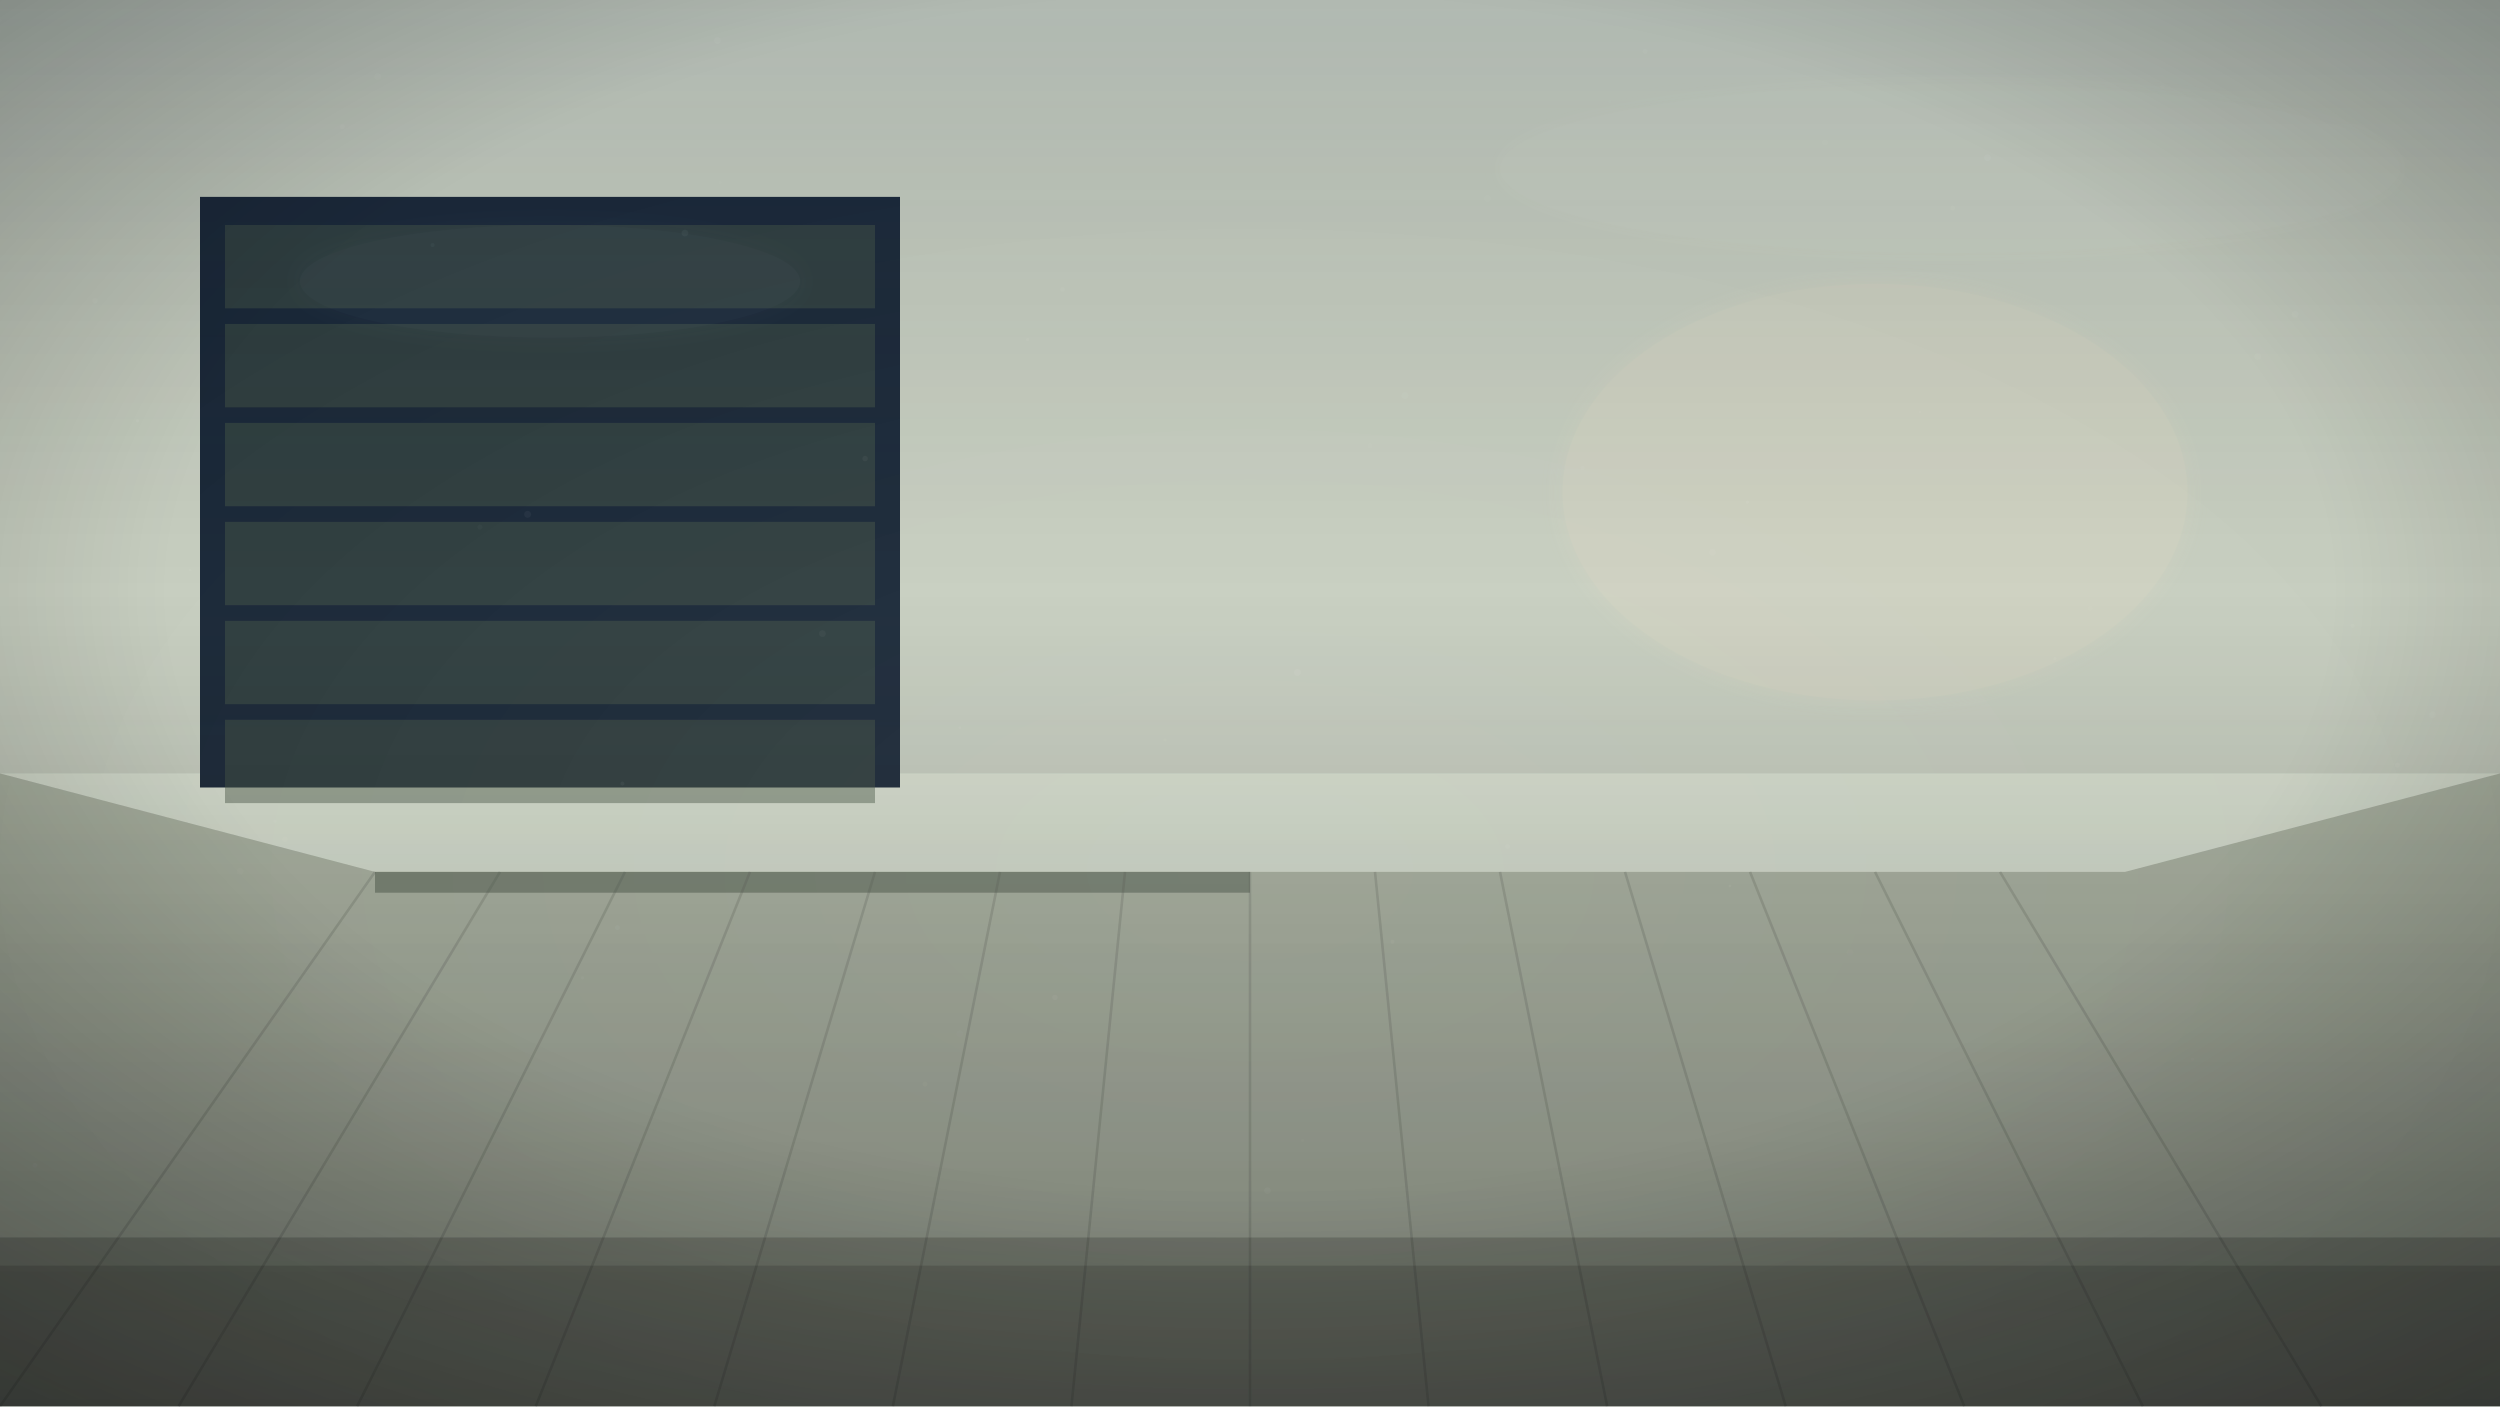
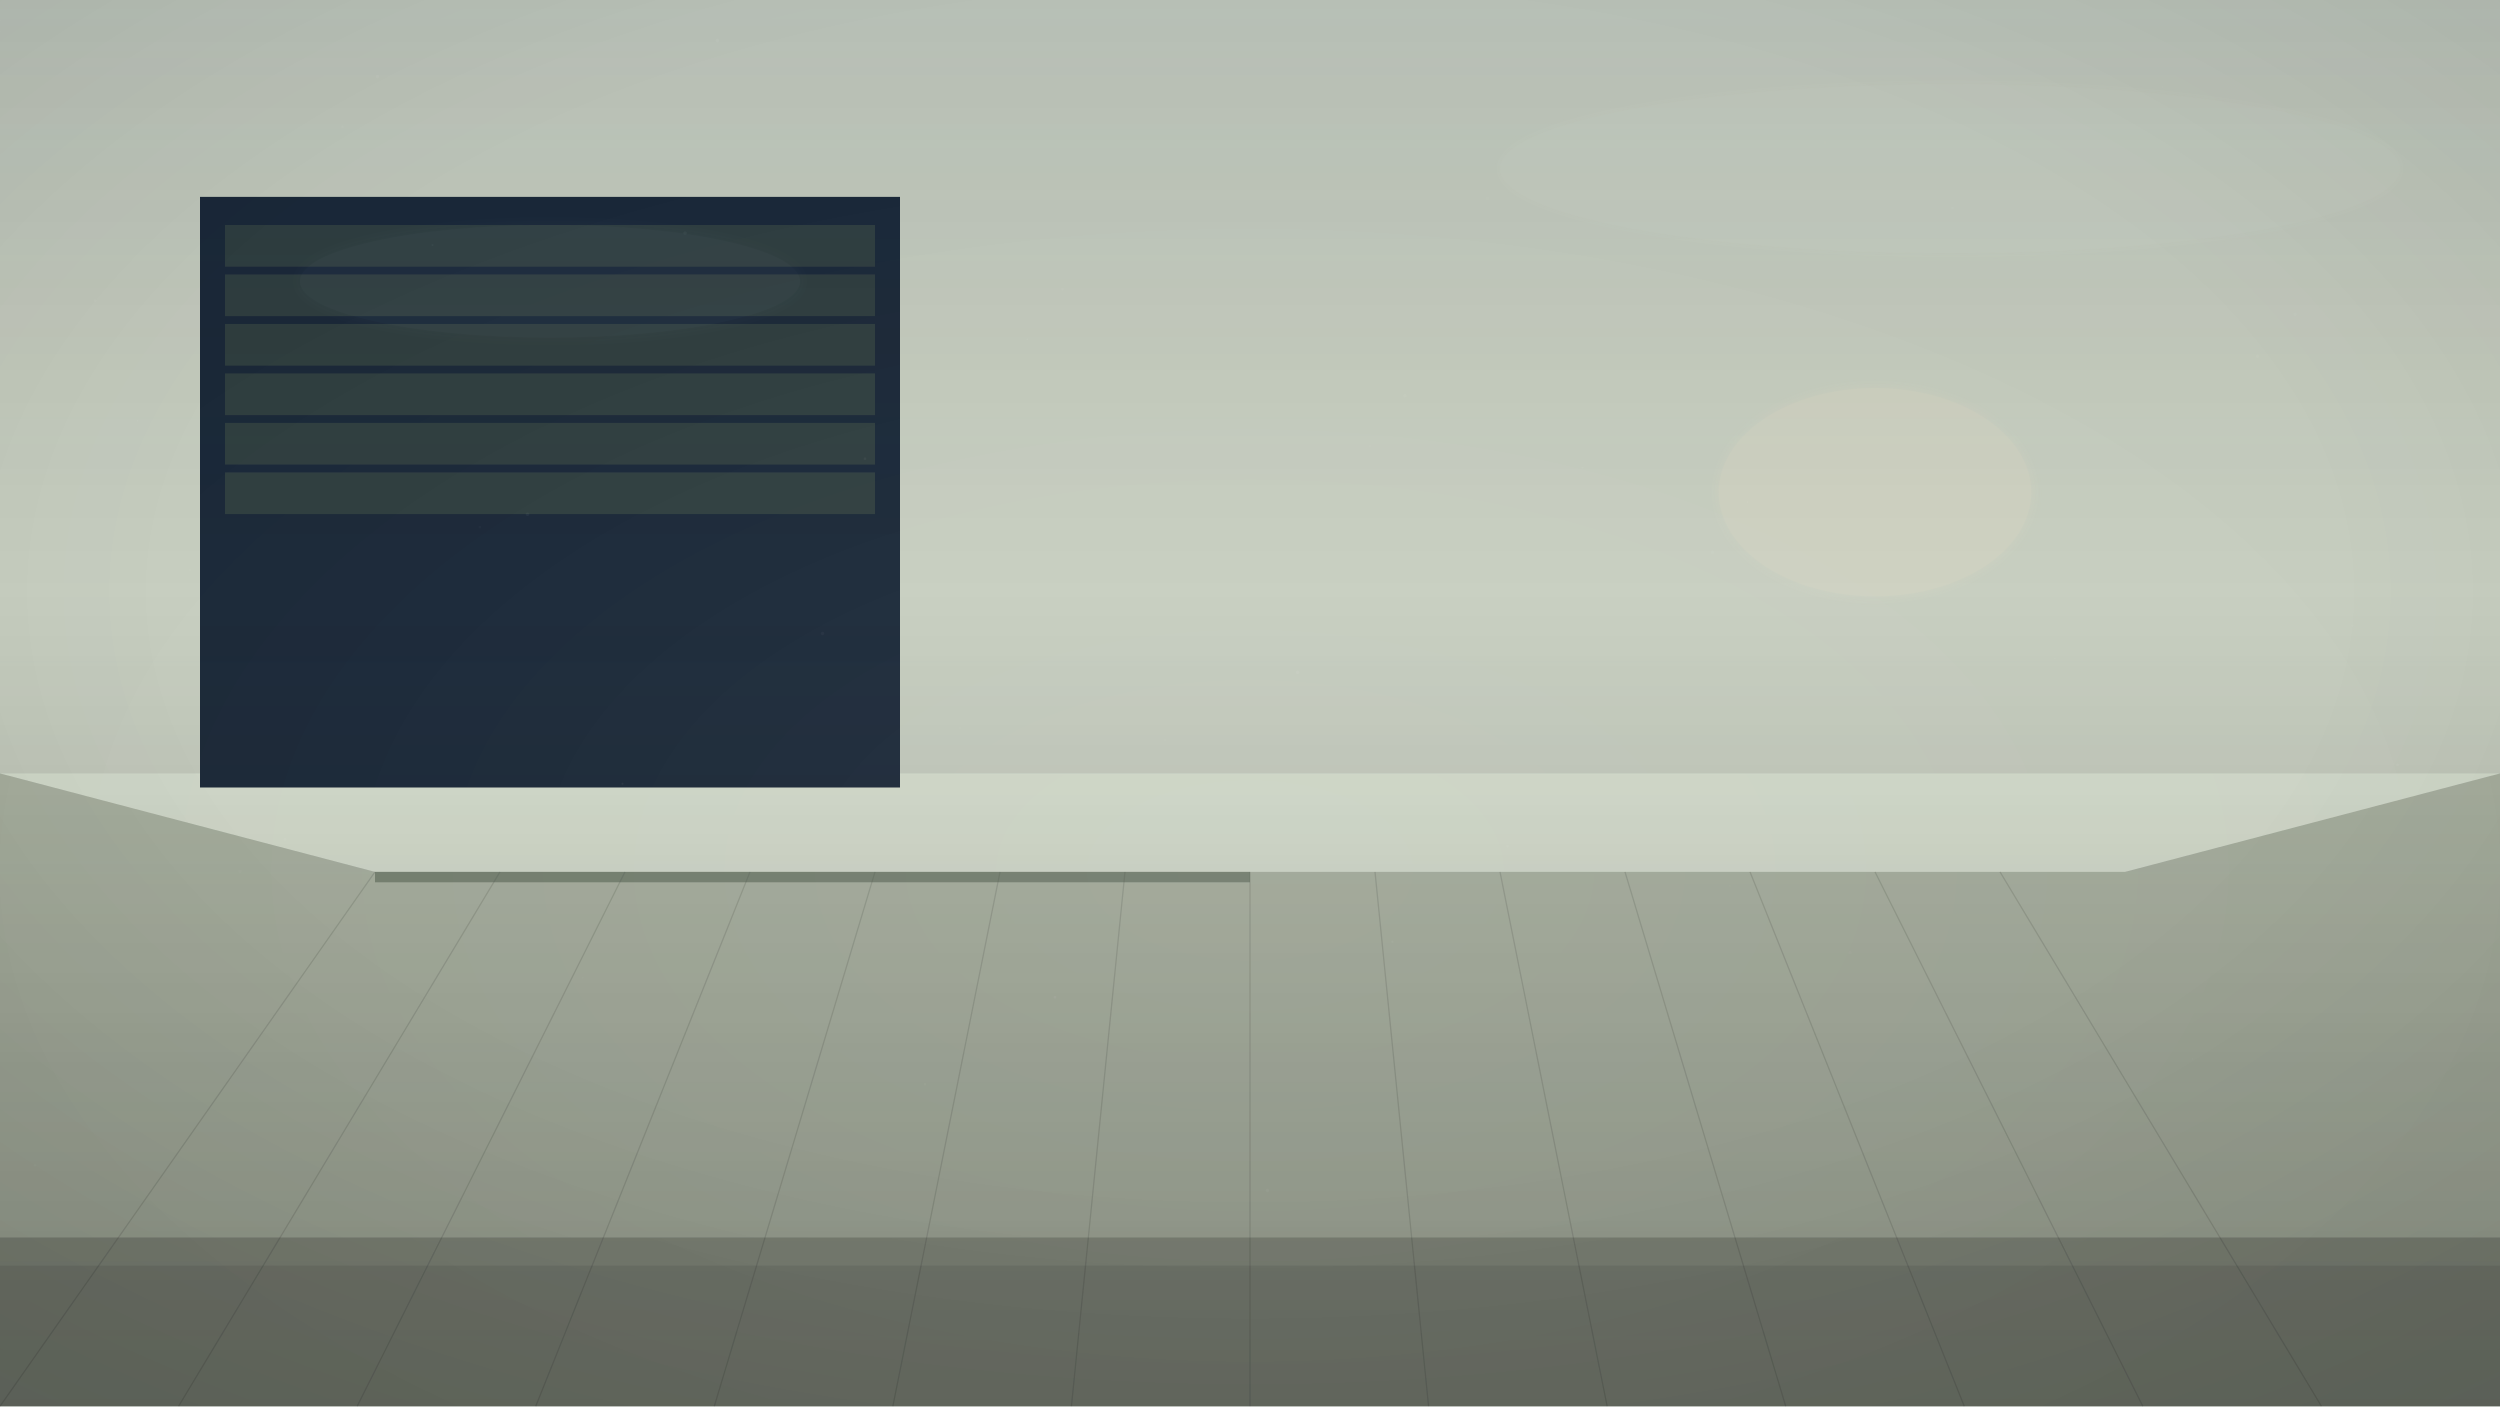
- <svg xmlns="http://www.w3.org/2000/svg" viewBox="0 0 960 540" width="960" height="540">
+ <svg xmlns="http://www.w3.org/2000/svg" viewBox="0 0 1920 1080" width="1920" height="1080">
  <defs>
    <linearGradient id="skyTop" x1="0" y1="0" x2="0" y2="1">
      <stop offset="0%" stop-color="#121828" />
      <stop offset="32%" stop-color="#243050" />
      <stop offset="58%" stop-color="#2a3848" />
      <stop offset="100%" stop-color="#0a0e14" />
    </linearGradient>
    <linearGradient id="skyDay" x1="0" y1="0" x2="0" y2="1">
      <stop offset="0%" stop-color="#6eb4e0" />
      <stop offset="38%" stop-color="#a8cce8" />
      <stop offset="70%" stop-color="#d8c098" />
      <stop offset="100%" stop-color="#6a8868" />
    </linearGradient>
    <linearGradient id="skySunset" x1="0" y1="0" x2="0" y2="1">
      <stop offset="0%" stop-color="#ff6b4a" />
      <stop offset="28%" stop-color="#d84888" />
      <stop offset="55%" stop-color="#683878" />
      <stop offset="100%" stop-color="#120818" />
    </linearGradient>
    <linearGradient id="haze" x1="0" y1="0.4" x2="0" y2="1">
      <stop offset="0%" stop-color="#fff" stop-opacity="0" />
      <stop offset="100%" stop-color="#c8d8f0" stop-opacity="0.22" />
    </linearGradient>
    <filter id="softGlow" x="-40%" y="-40%" width="180%" height="180%">
      <feGaussianBlur stdDeviation="4" result="b" />
      <feMerge>
        <feMergeNode in="b" />
        <feMergeNode in="SourceGraphic" />
      </feMerge>
    </filter>
    <filter id="neonGlow" x="-60%" y="-60%" width="220%" height="220%">
      <feGaussianBlur stdDeviation="6" result="b" />
      <feMerge>
        <feMergeNode in="b" />
        <feMergeNode in="b" />
        <feMergeNode in="SourceGraphic" />
      </feMerge>
    </filter>
    <filter id="paintSoft" x="-2%" y="-2%" width="104%" height="104%">
      <feGaussianBlur stdDeviation="0.6" />
    </filter>
    <radialGradient id="sunDisc" cx="0.5" cy="0.5" r="0.5">
      <stop offset="0%" stop-color="#fff8e8" />
      <stop offset="55%" stop-color="#ffd080" />
      <stop offset="100%" stop-color="#ff904000" />
    </radialGradient>
    <radialGradient id="moonGlow" cx="0.5" cy="0.5" r="0.5">
      <stop offset="0%" stop-color="#fffef8" />
      <stop offset="40%" stop-color="#e8e0f0" />
      <stop offset="100%" stop-color="#e8e0f000" />
    </radialGradient>
    <linearGradient id="wallWarm" x1="0" y1="0" x2="1" y2="1">
      <stop offset="0%" stop-color="#fff0e4" />
      <stop offset="45%" stop-color="#e8c8b0" />
      <stop offset="100%" stop-color="#c8a088" />
    </linearGradient>
    <linearGradient id="wallCool" x1="0" y1="0" x2="0" y2="1">
      <stop offset="0%" stop-color="#eef2f8" />
      <stop offset="100%" stop-color="#b8c0d0" />
    </linearGradient>
    <linearGradient id="floorWood" x1="0" y1="0.6" x2="0" y2="1">
      <stop offset="0%" stop-color="#a88870" />
      <stop offset="100%" stop-color="#685040" />
    </linearGradient>
    <radialGradient id="lampGlow" cx="0.5" cy="0.5" r="0.5">
      <stop offset="0%" stop-color="#fff8e0" />
      <stop offset="70%" stop-color="#ffd898" stop-opacity="0.35" />
      <stop offset="100%" stop-color="#ffd898" stop-opacity="0" />
    </radialGradient>
    <radialGradient id="vignette" cx="0.5" cy="0.42" r="0.78">
      <stop offset="55%" stop-color="#000" stop-opacity="0" />
      <stop offset="100%" stop-color="#030508" stop-opacity="0.38" />
    </radialGradient>
    <linearGradient id="filmGrade" x1="0" y1="0" x2="0" y2="1">
      <stop offset="0%" stop-color="#283858" stop-opacity="0.14" />
      <stop offset="42%" stop-color="#000" stop-opacity="0" />
      <stop offset="100%" stop-color="#000" stop-opacity="0.32" />
    </linearGradient>
    <radialGradient id="stageGlow" cx="0.5" cy="0.62" r="0.55">
      <stop offset="0%" stop-color="#fff" stop-opacity="0.06" />
      <stop offset="100%" stop-color="#fff" stop-opacity="0" />
    </radialGradient>
  </defs>
-   <rect width="960" height="540" fill="#d8e0d0" />
-   <polygon points="0,297 0,540 960,540 960,297 816,334.8 144,334.8" fill="#a8b0a0" opacity="0.92" />
-   <line x1="0" y1="540" x2="144" y2="334.8" stroke="#000" stroke-opacity="0.12" stroke-width="1" />
-   <line x1="68.571" y1="540" x2="192" y2="334.8" stroke="#000" stroke-opacity="0.12" stroke-width="1" />
-   <line x1="137.143" y1="540" x2="240" y2="334.8" stroke="#000" stroke-opacity="0.12" stroke-width="1" />
-   <line x1="205.714" y1="540" x2="288" y2="334.8" stroke="#000" stroke-opacity="0.12" stroke-width="1" />
-   <line x1="274.286" y1="540" x2="336" y2="334.8" stroke="#000" stroke-opacity="0.12" stroke-width="1" />
-   <line x1="342.857" y1="540" x2="384" y2="334.8" stroke="#000" stroke-opacity="0.12" stroke-width="1" />
-   <line x1="411.429" y1="540" x2="432" y2="334.8" stroke="#000" stroke-opacity="0.12" stroke-width="1" />
-   <line x1="480" y1="540" x2="480" y2="334.8" stroke="#000" stroke-opacity="0.12" stroke-width="1" />
-   <line x1="548.571" y1="540" x2="528" y2="334.8" stroke="#000" stroke-opacity="0.12" stroke-width="1" />
-   <line x1="617.143" y1="540" x2="576" y2="334.8" stroke="#000" stroke-opacity="0.12" stroke-width="1" />
-   <line x1="685.714" y1="540" x2="624" y2="334.8" stroke="#000" stroke-opacity="0.12" stroke-width="1" />
-   <line x1="754.286" y1="540" x2="672" y2="334.8" stroke="#000" stroke-opacity="0.12" stroke-width="1" />
-   <line x1="822.857" y1="540" x2="720" y2="334.8" stroke="#000" stroke-opacity="0.12" stroke-width="1" />
-   <line x1="891.429" y1="540" x2="768" y2="334.8" stroke="#000" stroke-opacity="0.12" stroke-width="1" />
-   <rect x="0" y="0" width="960" height="297" fill="#000" opacity="0.08" />
-   <rect x="76.8" y="75.6" width="268.8" height="226.8" fill="#1a2838" />
-   <rect x="86.4" y="86.4" width="249.6" height="32" fill="#4a5848" opacity="0.45" />
-   <rect x="86.4" y="124.4" width="249.6" height="32" fill="#4a5848" opacity="0.45" />
-   <rect x="86.4" y="162.4" width="249.6" height="32" fill="#4a5848" opacity="0.45" />
-   <rect x="86.4" y="200.4" width="249.6" height="32" fill="#4a5848" opacity="0.45" />
-   <rect x="86.4" y="238.4" width="249.6" height="32" fill="#4a5848" opacity="0.45" />
-   <rect x="86.4" y="276.4" width="249.6" height="32" fill="#4a5848" opacity="0.45" />
-   <ellipse cx="720" cy="189" rx="120" ry="80" fill="#ffe8c8" opacity="0.12" filter="url(#softGlow)" />
-   <rect x="144" y="334.8" width="336" height="8" fill="#4a5848" opacity="0.5" />
-   <rect x="0" y="475.2" width="960" height="64.8" fill="#000" opacity="0.2" />
-   <circle cx="0.0" cy="7.8" r="0.60" fill="#fff" opacity="0.022" />
-   <circle cx="131.5" cy="48.7" r="0.95" fill="#fff" opacity="0.032" />
-   <circle cx="263.0" cy="89.5" r="1.30" fill="#fff" opacity="0.042" />
-   <circle cx="394.6" cy="130.4" r="0.60" fill="#fff" opacity="0.052" />
-   <circle cx="526.1" cy="171.2" r="0.95" fill="#fff" opacity="0.022" />
-   <circle cx="657.6" cy="212.1" r="1.30" fill="#fff" opacity="0.032" />
-   <circle cx="789.1" cy="252.9" r="0.60" fill="#fff" opacity="0.042" />
-   <circle cx="920.6" cy="293.8" r="0.95" fill="#fff" opacity="0.052" />
-   <circle cx="92.2" cy="334.6" r="1.30" fill="#fff" opacity="0.022" />
-   <circle cx="223.7" cy="375.5" r="0.60" fill="#fff" opacity="0.032" />
-   <circle cx="355.2" cy="416.3" r="0.95" fill="#fff" opacity="0.042" />
-   <circle cx="486.7" cy="457.2" r="1.30" fill="#fff" opacity="0.052" />
-   <circle cx="618.2" cy="39.0" r="0.60" fill="#fff" opacity="0.022" />
-   <circle cx="749.8" cy="79.9" r="0.95" fill="#fff" opacity="0.032" />
-   <circle cx="881.3" cy="120.7" r="1.30" fill="#fff" opacity="0.042" />
-   <circle cx="52.8" cy="161.6" r="0.60" fill="#fff" opacity="0.052" />
-   <circle cx="184.3" cy="202.4" r="0.95" fill="#fff" opacity="0.022" />
-   <circle cx="315.8" cy="243.3" r="1.30" fill="#fff" opacity="0.032" />
-   <circle cx="447.4" cy="284.1" r="0.60" fill="#fff" opacity="0.042" />
-   <circle cx="578.9" cy="325.0" r="0.95" fill="#fff" opacity="0.052" />
-   <circle cx="710.4" cy="365.8" r="1.30" fill="#fff" opacity="0.022" />
-   <circle cx="841.9" cy="406.7" r="0.60" fill="#fff" opacity="0.032" />
-   <circle cx="13.4" cy="447.5" r="0.95" fill="#fff" opacity="0.042" />
-   <circle cx="145.0" cy="29.4" r="1.30" fill="#fff" opacity="0.052" />
-   <circle cx="276.5" cy="70.2" r="0.60" fill="#fff" opacity="0.022" />
-   <circle cx="408.0" cy="111.1" r="0.95" fill="#fff" opacity="0.032" />
-   <circle cx="539.5" cy="151.9" r="1.30" fill="#fff" opacity="0.042" />
-   <circle cx="671.0" cy="192.8" r="0.60" fill="#fff" opacity="0.052" />
-   <circle cx="802.6" cy="233.6" r="0.95" fill="#fff" opacity="0.022" />
-   <circle cx="934.1" cy="274.5" r="1.30" fill="#fff" opacity="0.032" />
-   <circle cx="105.6" cy="315.3" r="0.60" fill="#fff" opacity="0.042" />
-   <circle cx="237.1" cy="356.2" r="0.95" fill="#fff" opacity="0.052" />
-   <circle cx="368.6" cy="397.0" r="1.30" fill="#fff" opacity="0.022" />
-   <circle cx="500.2" cy="437.9" r="0.60" fill="#fff" opacity="0.032" />
-   <circle cx="631.7" cy="19.7" r="0.95" fill="#fff" opacity="0.042" />
-   <circle cx="763.2" cy="60.6" r="1.30" fill="#fff" opacity="0.052" />
-   <circle cx="0.0" cy="12.1" r="0.50" fill="#fff" opacity="0.025" filter="url(#softGlow)" />
-   <circle cx="166.1" cy="94.1" r="0.78" fill="#fff" opacity="0.033" filter="url(#softGlow)" />
-   <circle cx="332.2" cy="176.1" r="1.06" fill="#fff" opacity="0.041" filter="url(#softGlow)" />
-   <circle cx="498.2" cy="258.2" r="1.34" fill="#fff" opacity="0.049" filter="url(#softGlow)" />
-   <circle cx="664.3" cy="340.2" r="0.50" fill="#fff" opacity="0.057" filter="url(#softGlow)" />
-   <circle cx="830.4" cy="33.4" r="0.78" fill="#fff" opacity="0.025" filter="url(#softGlow)" />
-   <circle cx="36.5" cy="115.5" r="1.06" fill="#fff" opacity="0.033" filter="url(#softGlow)" />
-   <circle cx="202.6" cy="197.5" r="1.34" fill="#fff" opacity="0.041" filter="url(#softGlow)" />
-   <circle cx="368.6" cy="279.5" r="0.50" fill="#fff" opacity="0.049" filter="url(#softGlow)" />
-   <circle cx="534.7" cy="361.6" r="0.78" fill="#fff" opacity="0.057" filter="url(#softGlow)" />
-   <circle cx="700.8" cy="54.8" r="1.06" fill="#fff" opacity="0.025" filter="url(#softGlow)" />
-   <circle cx="866.9" cy="136.9" r="1.34" fill="#fff" opacity="0.033" filter="url(#softGlow)" />
-   <circle cx="73.0" cy="218.9" r="0.50" fill="#fff" opacity="0.041" filter="url(#softGlow)" />
-   <circle cx="239.0" cy="300.9" r="0.78" fill="#fff" opacity="0.049" filter="url(#softGlow)" />
-   <circle cx="405.1" cy="383.0" r="1.06" fill="#fff" opacity="0.057" filter="url(#softGlow)" />
-   <circle cx="571.2" cy="76.2" r="1.34" fill="#fff" opacity="0.025" filter="url(#softGlow)" />
-   <circle cx="737.3" cy="158.2" r="0.50" fill="#fff" opacity="0.033" filter="url(#softGlow)" />
-   <circle cx="903.4" cy="240.3" r="0.78" fill="#fff" opacity="0.041" filter="url(#softGlow)" />
-   <circle cx="109.4" cy="322.3" r="1.06" fill="#fff" opacity="0.049" filter="url(#softGlow)" />
-   <circle cx="275.5" cy="15.6" r="1.34" fill="#fff" opacity="0.057" filter="url(#softGlow)" />
-   <circle cx="441.6" cy="97.6" r="0.50" fill="#fff" opacity="0.025" filter="url(#softGlow)" />
-   <circle cx="607.7" cy="179.6" r="0.78" fill="#fff" opacity="0.033" filter="url(#softGlow)" />
-   <ellipse cx="748.8" cy="64.8" rx="172.8" ry="32.4" fill="#fff8e8" opacity="0.045" filter="url(#softGlow)" />
-   <ellipse cx="211.2" cy="108" rx="96" ry="21.6" fill="#c8e8ff" opacity="0.035" filter="url(#softGlow)" />
-   <rect width="960" height="540" fill="url(#stageGlow)" />
-   <rect width="960" height="540" fill="url(#haze)" opacity="0.14" />
-   <rect width="960" height="540" fill="url(#filmGrade)" />
-   <rect width="960" height="540" fill="url(#vignette)" />
-   <rect x="0" y="486" width="960" height="54" fill="#000" opacity="0.14" />
+   <rect width="1920" height="1080" fill="#d8e0d0" />
+   <polygon points="0,594 0,1080 1920,1080 1920,594 1632,669.6 288,669.6" fill="#a8b0a0" opacity="0.92" />
+   <line x1="0" y1="1080" x2="288" y2="669.6" stroke="#000" stroke-opacity="0.12" stroke-width="1" />
+   <line x1="137.143" y1="1080" x2="384" y2="669.6" stroke="#000" stroke-opacity="0.12" stroke-width="1" />
+   <line x1="274.286" y1="1080" x2="480" y2="669.6" stroke="#000" stroke-opacity="0.12" stroke-width="1" />
+   <line x1="411.429" y1="1080" x2="576" y2="669.6" stroke="#000" stroke-opacity="0.12" stroke-width="1" />
+   <line x1="548.571" y1="1080" x2="672" y2="669.6" stroke="#000" stroke-opacity="0.12" stroke-width="1" />
+   <line x1="685.714" y1="1080" x2="768" y2="669.6" stroke="#000" stroke-opacity="0.12" stroke-width="1" />
+   <line x1="822.857" y1="1080" x2="864" y2="669.6" stroke="#000" stroke-opacity="0.12" stroke-width="1" />
+   <line x1="960" y1="1080" x2="960" y2="669.6" stroke="#000" stroke-opacity="0.12" stroke-width="1" />
+   <line x1="1097.143" y1="1080" x2="1056" y2="669.6" stroke="#000" stroke-opacity="0.12" stroke-width="1" />
+   <line x1="1234.286" y1="1080" x2="1152" y2="669.6" stroke="#000" stroke-opacity="0.12" stroke-width="1" />
+   <line x1="1371.429" y1="1080" x2="1248" y2="669.6" stroke="#000" stroke-opacity="0.12" stroke-width="1" />
+   <line x1="1508.571" y1="1080" x2="1344" y2="669.6" stroke="#000" stroke-opacity="0.12" stroke-width="1" />
+   <line x1="1645.714" y1="1080" x2="1440" y2="669.6" stroke="#000" stroke-opacity="0.12" stroke-width="1" />
+   <line x1="1782.857" y1="1080" x2="1536" y2="669.6" stroke="#000" stroke-opacity="0.12" stroke-width="1" />
+   <rect x="0" y="0" width="1920" height="594" fill="#000" opacity="0.08" />
+   <rect x="153.6" y="151.2" width="537.6" height="453.6" fill="#1a2838" />
+   <rect x="172.8" y="172.8" width="499.2" height="32" fill="#4a5848" opacity="0.45" />
+   <rect x="172.8" y="210.8" width="499.2" height="32" fill="#4a5848" opacity="0.45" />
+   <rect x="172.8" y="248.8" width="499.2" height="32" fill="#4a5848" opacity="0.45" />
+   <rect x="172.8" y="286.8" width="499.2" height="32" fill="#4a5848" opacity="0.45" />
+   <rect x="172.8" y="324.8" width="499.2" height="32" fill="#4a5848" opacity="0.45" />
+   <rect x="172.8" y="362.8" width="499.2" height="32" fill="#4a5848" opacity="0.45" />
+   <ellipse cx="1440" cy="378" rx="120" ry="80" fill="#ffe8c8" opacity="0.12" filter="url(#softGlow)" />
+   <rect x="288" y="669.6" width="672" height="8" fill="#4a5848" opacity="0.5" />
+   <rect x="0" y="950.4" width="1920" height="129.6" fill="#000" opacity="0.2" />
+   <circle cx="0.0" cy="15.6" r="0.60" fill="#fff" opacity="0.022" />
+   <circle cx="263.0" cy="97.3" r="0.95" fill="#fff" opacity="0.032" />
+   <circle cx="526.1" cy="179.0" r="1.30" fill="#fff" opacity="0.042" />
+   <circle cx="789.1" cy="260.7" r="0.60" fill="#fff" opacity="0.052" />
+   <circle cx="1052.2" cy="342.4" r="0.95" fill="#fff" opacity="0.022" />
+   <circle cx="1315.2" cy="424.1" r="1.30" fill="#fff" opacity="0.032" />
+   <circle cx="1578.2" cy="505.8" r="0.60" fill="#fff" opacity="0.042" />
+   <circle cx="1841.3" cy="587.5" r="0.95" fill="#fff" opacity="0.052" />
+   <circle cx="184.3" cy="669.2" r="1.30" fill="#fff" opacity="0.022" />
+   <circle cx="447.4" cy="750.9" r="0.60" fill="#fff" opacity="0.032" />
+   <circle cx="710.4" cy="832.6" r="0.95" fill="#fff" opacity="0.042" />
+   <circle cx="973.4" cy="914.3" r="1.30" fill="#fff" opacity="0.052" />
+   <circle cx="1236.5" cy="78.0" r="0.60" fill="#fff" opacity="0.022" />
+   <circle cx="1499.5" cy="159.7" r="0.95" fill="#fff" opacity="0.032" />
+   <circle cx="1762.6" cy="241.4" r="1.30" fill="#fff" opacity="0.042" />
+   <circle cx="105.6" cy="323.1" r="0.60" fill="#fff" opacity="0.052" />
+   <circle cx="368.6" cy="404.8" r="0.95" fill="#fff" opacity="0.022" />
+   <circle cx="631.7" cy="486.5" r="1.30" fill="#fff" opacity="0.032" />
+   <circle cx="894.7" cy="568.2" r="0.60" fill="#fff" opacity="0.042" />
+   <circle cx="1157.8" cy="649.9" r="0.95" fill="#fff" opacity="0.052" />
+   <circle cx="1420.8" cy="731.6" r="1.30" fill="#fff" opacity="0.022" />
+   <circle cx="1683.8" cy="813.3" r="0.60" fill="#fff" opacity="0.032" />
+   <circle cx="26.9" cy="895.0" r="0.95" fill="#fff" opacity="0.042" />
+   <circle cx="289.9" cy="58.8" r="1.30" fill="#fff" opacity="0.052" />
+   <circle cx="553.0" cy="140.5" r="0.60" fill="#fff" opacity="0.022" />
+   <circle cx="816.0" cy="222.2" r="0.95" fill="#fff" opacity="0.032" />
+   <circle cx="1079.0" cy="303.9" r="1.30" fill="#fff" opacity="0.042" />
+   <circle cx="1342.1" cy="385.6" r="0.60" fill="#fff" opacity="0.052" />
+   <circle cx="0.0" cy="24.1" r="0.50" fill="#fff" opacity="0.025" filter="url(#softGlow)" />
+   <circle cx="332.2" cy="188.2" r="0.78" fill="#fff" opacity="0.033" filter="url(#softGlow)" />
+   <circle cx="664.3" cy="352.3" r="1.06" fill="#fff" opacity="0.041" filter="url(#softGlow)" />
+   <circle cx="996.5" cy="516.3" r="1.34" fill="#fff" opacity="0.049" filter="url(#softGlow)" />
+   <circle cx="1328.6" cy="680.4" r="0.50" fill="#fff" opacity="0.057" filter="url(#softGlow)" />
+   <circle cx="1660.8" cy="66.9" r="0.78" fill="#fff" opacity="0.025" filter="url(#softGlow)" />
+   <circle cx="73.0" cy="230.9" r="1.06" fill="#fff" opacity="0.033" filter="url(#softGlow)" />
+   <circle cx="405.1" cy="395.0" r="1.34" fill="#fff" opacity="0.041" filter="url(#softGlow)" />
+   <circle cx="737.3" cy="559.1" r="0.50" fill="#fff" opacity="0.049" filter="url(#softGlow)" />
+   <circle cx="1069.4" cy="723.2" r="0.78" fill="#fff" opacity="0.057" filter="url(#softGlow)" />
+   <circle cx="1401.6" cy="109.6" r="1.06" fill="#fff" opacity="0.025" filter="url(#softGlow)" />
+   <circle cx="1733.8" cy="273.7" r="1.34" fill="#fff" opacity="0.033" filter="url(#softGlow)" />
+   <circle cx="145.9" cy="437.8" r="0.50" fill="#fff" opacity="0.041" filter="url(#softGlow)" />
+   <circle cx="478.1" cy="601.9" r="0.78" fill="#fff" opacity="0.049" filter="url(#softGlow)" />
+   <circle cx="810.2" cy="765.9" r="1.06" fill="#fff" opacity="0.057" filter="url(#softGlow)" />
+   <circle cx="1142.4" cy="152.4" r="1.34" fill="#fff" opacity="0.025" filter="url(#softGlow)" />
+   <circle cx="1474.6" cy="316.5" r="0.50" fill="#fff" opacity="0.033" filter="url(#softGlow)" />
+   <circle cx="1806.7" cy="480.6" r="0.78" fill="#fff" opacity="0.041" filter="url(#softGlow)" />
+   <circle cx="218.9" cy="644.6" r="1.06" fill="#fff" opacity="0.049" filter="url(#softGlow)" />
+   <circle cx="551.0" cy="31.1" r="1.34" fill="#fff" opacity="0.057" filter="url(#softGlow)" />
+   <circle cx="883.2" cy="195.2" r="0.50" fill="#fff" opacity="0.025" filter="url(#softGlow)" />
+   <circle cx="1215.4" cy="359.3" r="0.78" fill="#fff" opacity="0.033" filter="url(#softGlow)" />
+   <ellipse cx="1497.6" cy="129.6" rx="345.6" ry="64.8" fill="#fff8e8" opacity="0.045" filter="url(#softGlow)" />
+   <ellipse cx="422.4" cy="216" rx="192" ry="43.2" fill="#c8e8ff" opacity="0.035" filter="url(#softGlow)" />
+   <rect width="1920" height="1080" fill="url(#stageGlow)" />
+   <rect width="1920" height="1080" fill="url(#haze)" opacity="0.08" />
+   <rect width="1920" height="1080" fill="url(#filmGrade)" opacity="0.72" />
+   <rect width="1920" height="1080" fill="url(#vignette)" opacity="0.22" />
+   <rect x="0" y="972" width="1920" height="108" fill="#000" opacity="0.08" />
</svg>
